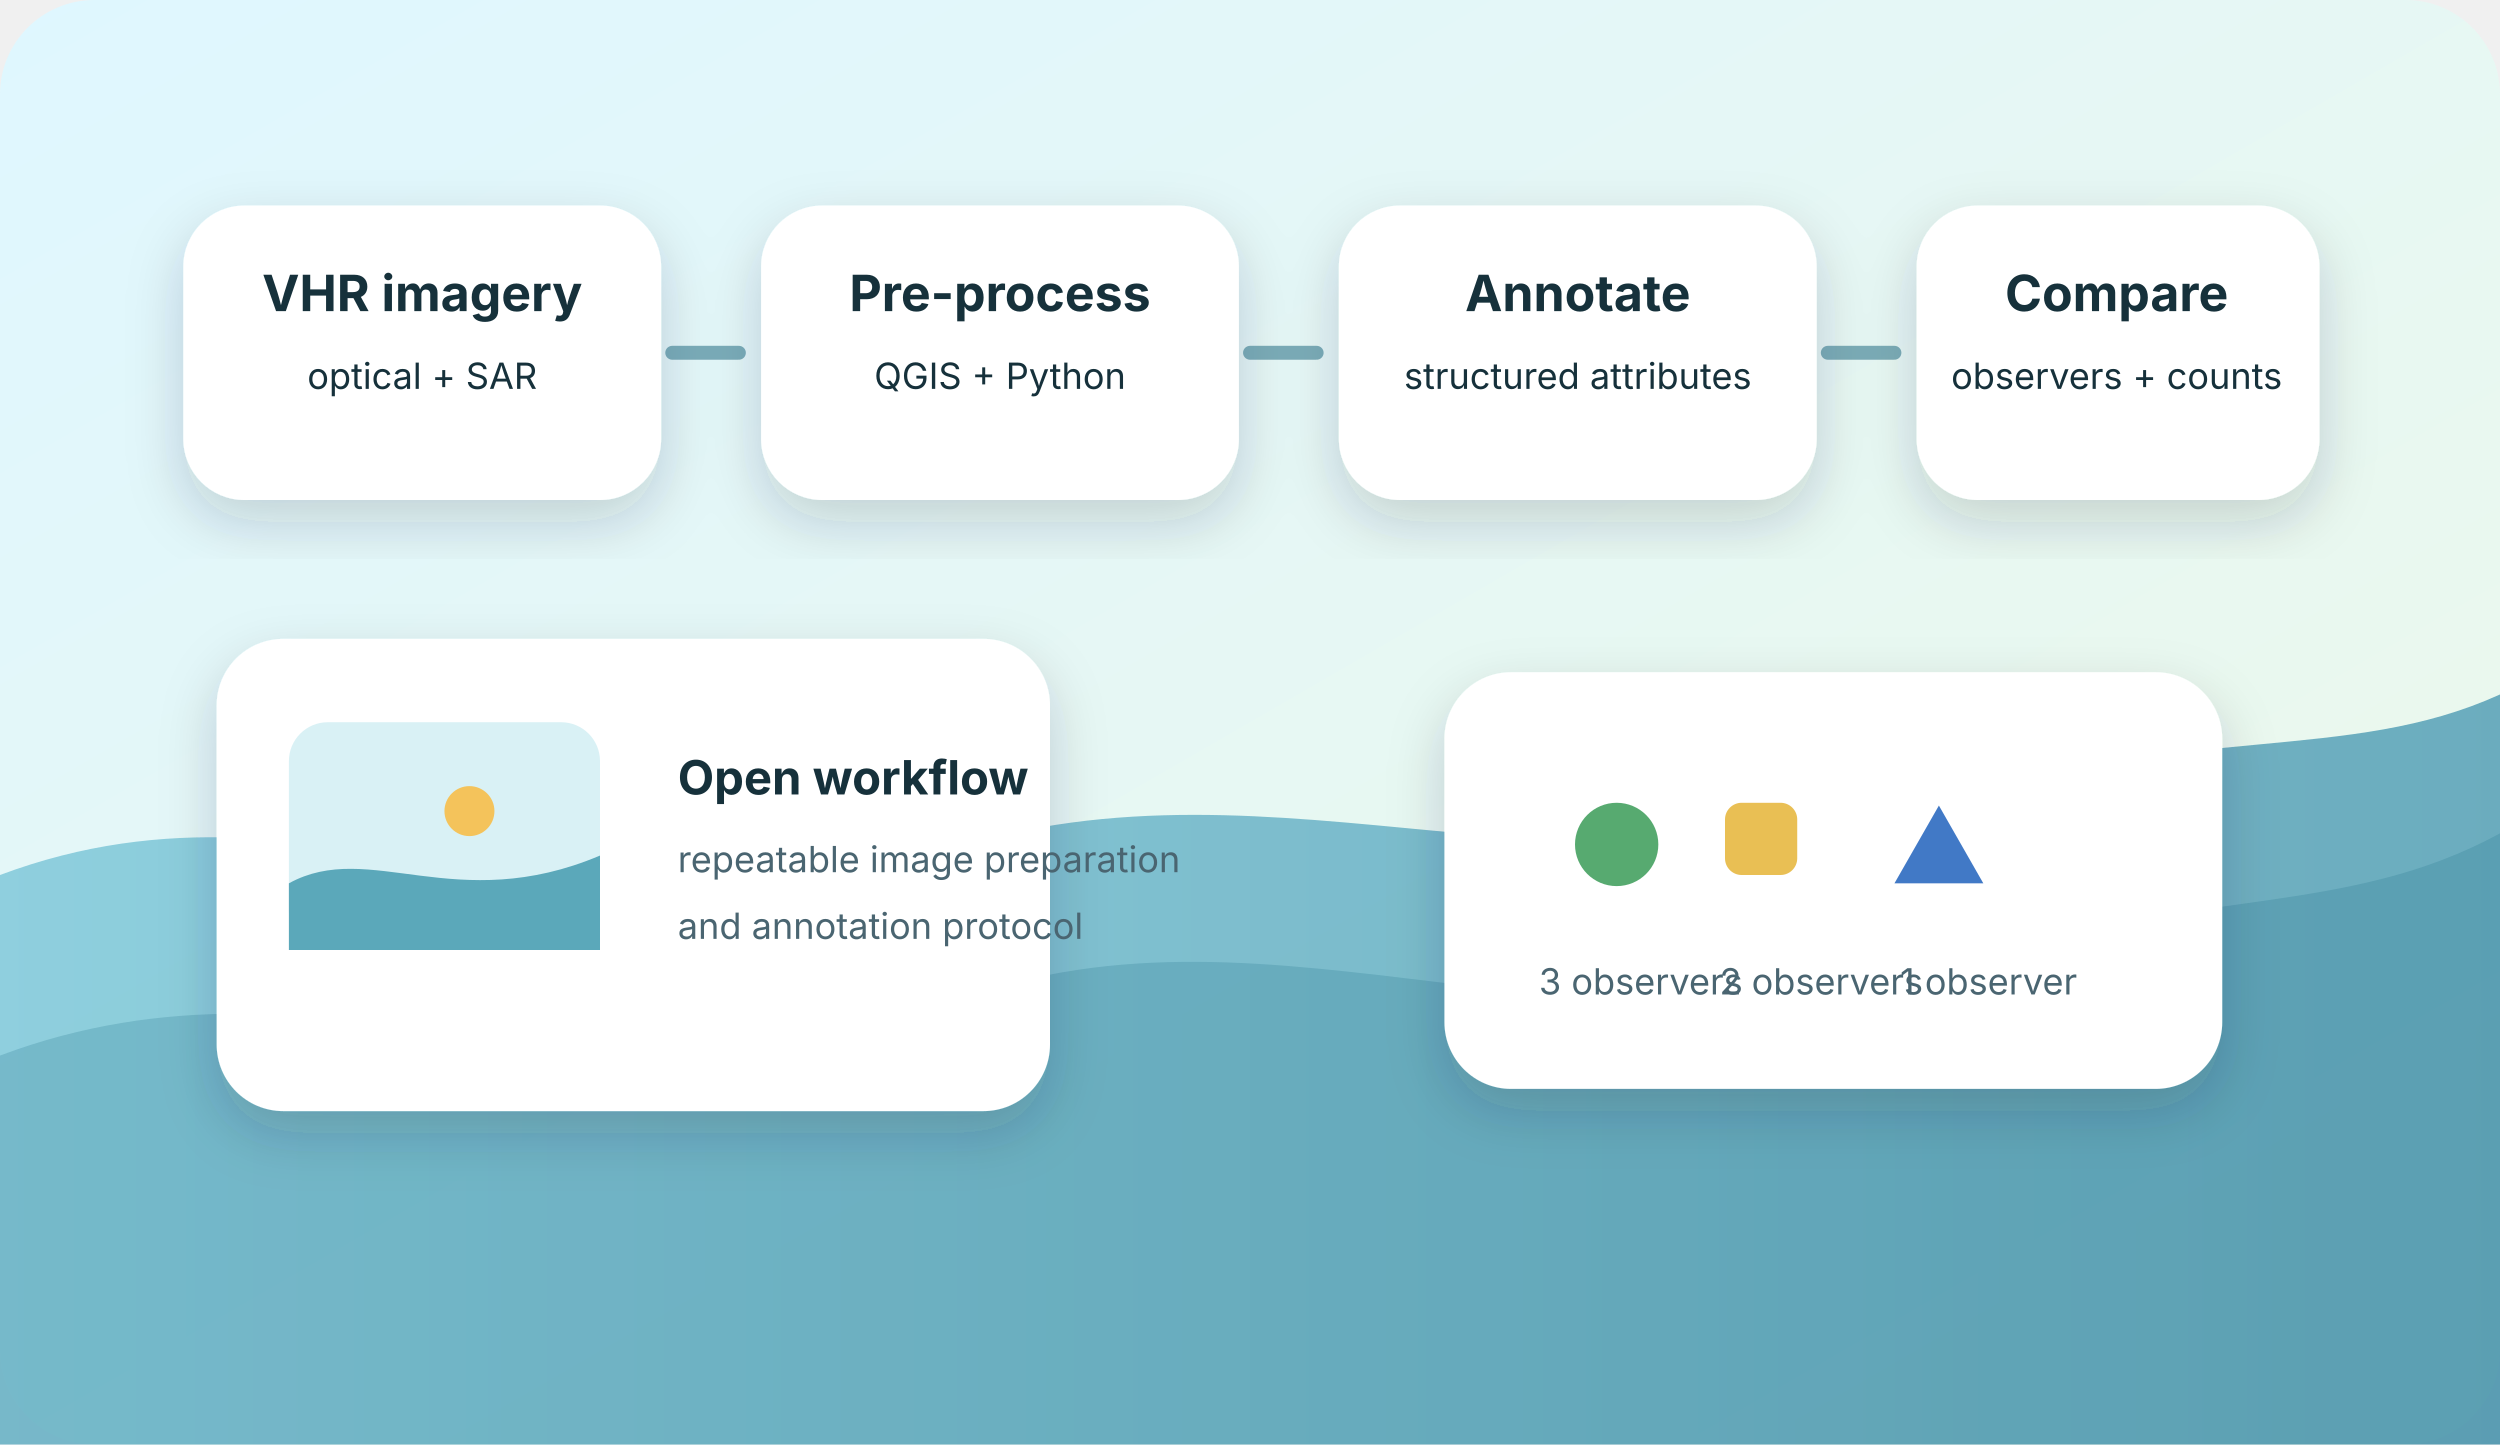
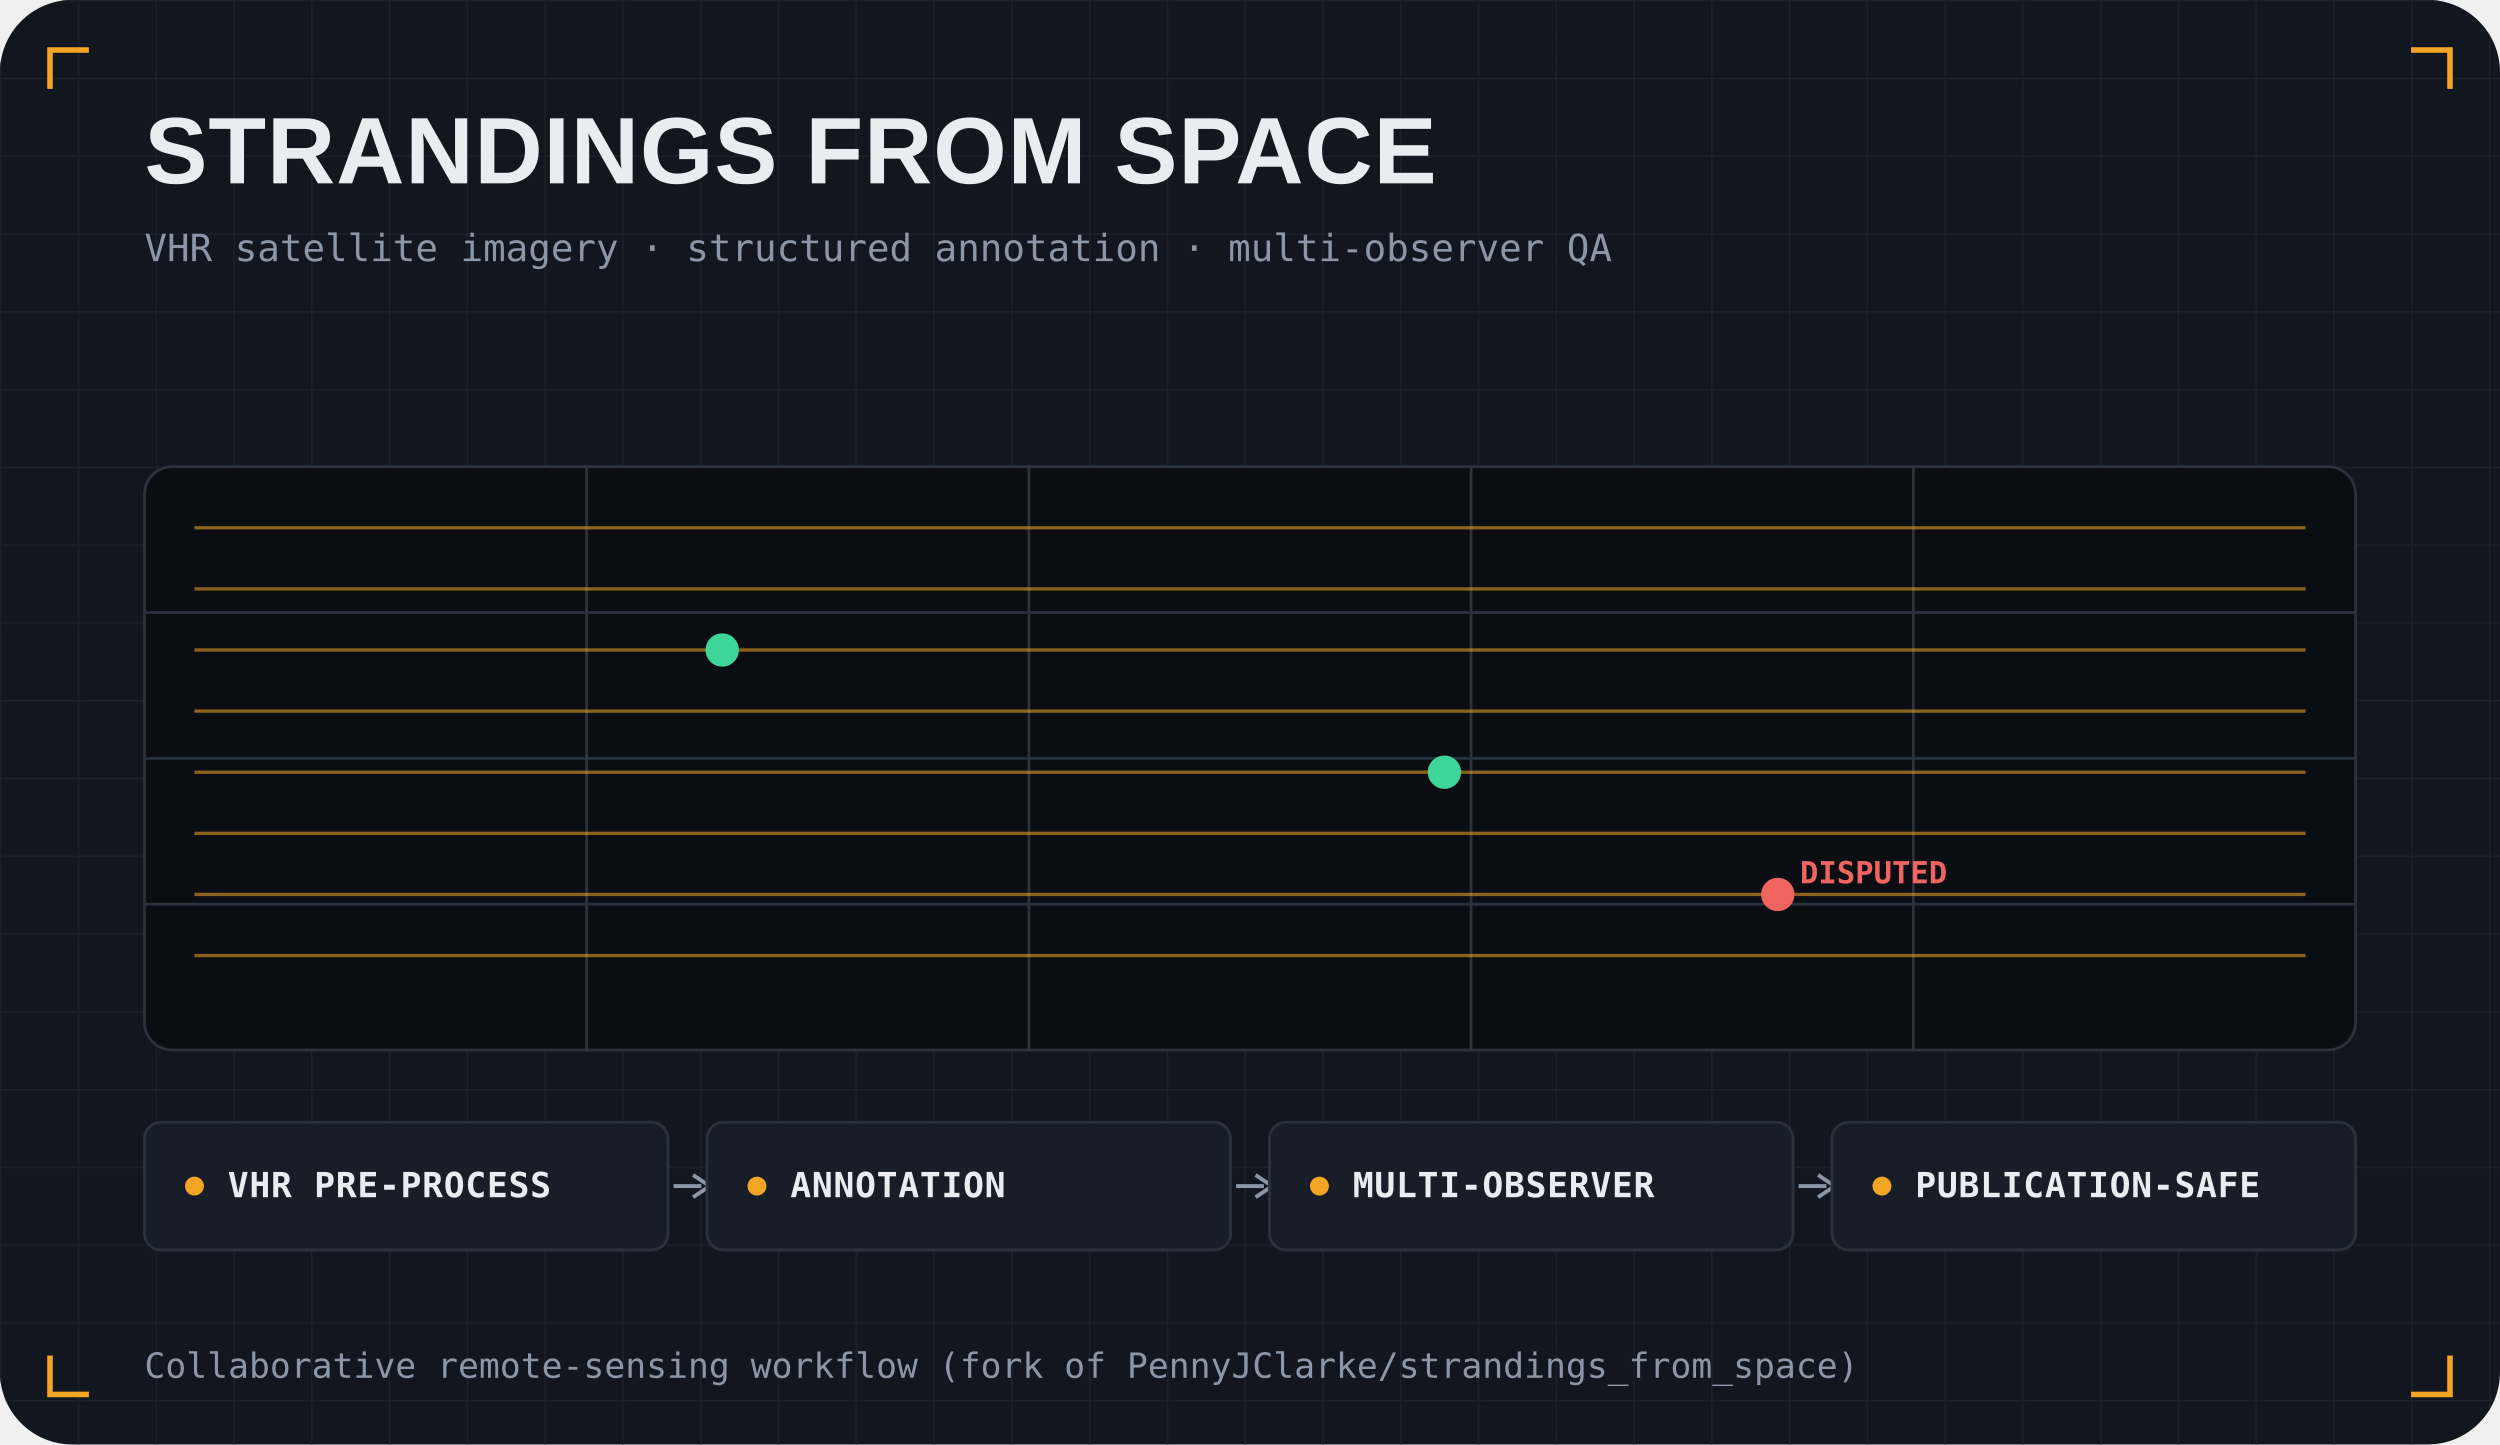
- <svg xmlns="http://www.w3.org/2000/svg" viewBox="0 0 900 520" role="img" aria-labelledby="title desc">
+ <svg xmlns="http://www.w3.org/2000/svg" viewBox="0 0 900 520" role="img" aria-labelledby="t d">
  <defs>
-     <linearGradient id="bg" x1="0" x2="1" y1="0" y2="1">
-       <stop offset="0" stop-color="#dff7ff" />
-       <stop offset="1" stop-color="#eef8e8" />
-     </linearGradient>
-     <linearGradient id="sea" x1="0" x2="1">
-       <stop offset="0" stop-color="#7cc6d8" />
-       <stop offset="1" stop-color="#4f9bb3" />
-     </linearGradient>
-     <filter id="shadow" x="-20%" y="-20%" width="140%" height="140%">
-       <feDropShadow dx="0" dy="8" stdDeviation="10" flood-color="#1d3340" flood-opacity="0.18" />
-     </filter>
+     <pattern id="grid" width="28" height="28" patternUnits="userSpaceOnUse">
+       <path d="M28 0 H0 V28" fill="none" stroke="#1b222b" stroke-width="1" />
+     </pattern>
  </defs>
-   <rect width="900" height="520" rx="34" fill="url(#bg)" />
-   <path d="M0 315 C120 270 210 355 330 310 C450 265 560 330 690 290 C790 260 845 275 900 250 L900 520 L0 520 Z" fill="url(#sea)" opacity="0.82" />
-   <path d="M0 380 C120 335 210 410 345 360 C460 318 570 390 710 345 C790 320 845 330 900 300 L900 520 L0 520 Z" fill="#24758d" opacity="0.24" />
-   <g filter="url(#shadow)">
-     <rect x="66" y="74" width="172" height="106" rx="22" fill="#ffffff" />
-     <rect x="274" y="74" width="172" height="106" rx="22" fill="#ffffff" />
-     <rect x="482" y="74" width="172" height="106" rx="22" fill="#ffffff" />
-     <rect x="690" y="74" width="145" height="106" rx="22" fill="#ffffff" />
+   <rect width="900" height="520" rx="26" fill="#12171f" />
+   <rect width="900" height="520" rx="26" fill="url(#grid)" />
+   <g stroke="#f5a524" stroke-width="2" fill="none">
+     <path d="M18 32 V18 H32" />
+     <path d="M868 18 H882 V32" />
+     <path d="M882 488 V502 H868" />
+     <path d="M32 502 H18 V488" />
  </g>
-   <g font-family="Inter, Arial, sans-serif" fill="#16313b">
-     <text x="152" y="112" text-anchor="middle" font-size="18" font-weight="700">VHR imagery</text>
-     <text x="152" y="140" text-anchor="middle" font-size="13">optical + SAR</text>
-     <text x="360" y="112" text-anchor="middle" font-size="18" font-weight="700">Pre-process</text>
-     <text x="360" y="140" text-anchor="middle" font-size="13">QGIS + Python</text>
-     <text x="568" y="112" text-anchor="middle" font-size="18" font-weight="700">Annotate</text>
-     <text x="568" y="140" text-anchor="middle" font-size="13">structured attributes</text>
-     <text x="762" y="112" text-anchor="middle" font-size="18" font-weight="700">Compare</text>
-     <text x="762" y="140" text-anchor="middle" font-size="13">observers + counts</text>
-   </g>
-   <g stroke="#236b81" stroke-width="5" stroke-linecap="round" opacity="0.55">
-     <path d="M242 127 H266" />
-     <path d="M450 127 H474" />
-     <path d="M658 127 H682" />
-   </g>
-   <g transform="translate(78 230)">
-     <rect x="0" y="0" width="300" height="170" rx="24" fill="#fff" filter="url(#shadow)" />
-     <rect x="26" y="30" width="112" height="82" rx="14" fill="#d9f1f5" />
-     <path d="M26 88 C55 72 86 100 138 78 L138 112 L26 112 Z" fill="#5ba8ba" />
-     <circle cx="91" cy="62" r="9" fill="#f4c35b" />
-     <text x="166" y="56" font-family="Inter, Arial" font-size="17" font-weight="700" fill="#16313b">Open workflow</text>
-     <text x="166" y="84" font-family="Inter, Arial" font-size="13" fill="#4a6571">repeatable image preparation</text>
-     <text x="166" y="108" font-family="Inter, Arial" font-size="13" fill="#4a6571">and annotation protocol</text>
-   </g>
-   <g transform="translate(520 242)">
-     <rect x="0" y="0" width="280" height="150" rx="24" fill="#fff" filter="url(#shadow)" />
-     <circle cx="62" cy="62" r="15" fill="#57aa70" />
-     <rect x="101" y="47" width="26" height="26" rx="6" fill="#e9bf54" />
-     <path d="M162 76 l16 -28 l16 28 z" fill="#4179c6" />
-     <text x="34" y="116" font-family="Inter, Arial" font-size="13" fill="#4a6571">3 observers</text>
-     <text x="99" y="116" font-family="Inter, Arial" font-size="13" fill="#4a6571">2 observers</text>
-     <text x="164" y="116" font-family="Inter, Arial" font-size="13" fill="#4a6571">1 observer</text>
-   </g>
+   <text x="52" y="66" fill="#e9edf2" font-family="Arial Narrow,Arial,sans-serif" font-size="34" font-weight="700" letter-spacing="0.01em">STRANDINGS FROM SPACE</text>
+   <text x="52" y="94" fill="#8b97a6" font-family="Consolas,SFMono-Regular,monospace" font-size="13.5">VHR satellite imagery · structured annotation · multi-observer QA</text>
+   <rect x="52" y="168" width="796" height="210" rx="10" fill="#0a0e13" stroke="#2a323d" />
+   <line x1="52" y1="220.5" x2="848" y2="220.5" stroke="#2a323d" stroke-width="1" />
+   <line x1="52" y1="273.0" x2="848" y2="273.0" stroke="#2a323d" stroke-width="1" />
+   <line x1="52" y1="325.5" x2="848" y2="325.5" stroke="#2a323d" stroke-width="1" />
+   <line x1="211.2" y1="168" x2="211.2" y2="378" stroke="#2a323d" stroke-width="1" />
+   <line x1="370.4" y1="168" x2="370.4" y2="378" stroke="#2a323d" stroke-width="1" />
+   <line x1="529.6" y1="168" x2="529.6" y2="378" stroke="#2a323d" stroke-width="1" />
+   <line x1="688.8" y1="168" x2="688.8" y2="378" stroke="#2a323d" stroke-width="1" />
+   <line x1="70" y1="190" x2="830" y2="190" stroke="#f5a524" stroke-width="1.2" opacity="0.55" />
+   <line x1="70" y1="212" x2="830" y2="212" stroke="#f5a524" stroke-width="1.2" opacity="0.55" />
+   <line x1="70" y1="234" x2="830" y2="234" stroke="#f5a524" stroke-width="1.2" opacity="0.55" />
+   <line x1="70" y1="256" x2="830" y2="256" stroke="#f5a524" stroke-width="1.2" opacity="0.55" />
+   <line x1="70" y1="278" x2="830" y2="278" stroke="#f5a524" stroke-width="1.2" opacity="0.55" />
+   <line x1="70" y1="300" x2="830" y2="300" stroke="#f5a524" stroke-width="1.2" opacity="0.55" />
+   <line x1="70" y1="322" x2="830" y2="322" stroke="#f5a524" stroke-width="1.2" opacity="0.55" />
+   <line x1="70" y1="344" x2="830" y2="344" stroke="#f5a524" stroke-width="1.2" opacity="0.55" />
+   <circle cx="260" cy="234" r="6" fill="#3ed598" />
+   <circle cx="520" cy="278" r="6" fill="#3ed598" />
+   <circle cx="640" cy="322" r="6" fill="#ef6461" />
+   <text x="648" y="318" fill="#ef6461" font-family="Consolas,monospace" font-size="11" font-weight="700">DISPUTED</text>
+   <rect x="52.0" y="404" width="188.5" height="46" rx="6" fill="#171e27" stroke="#2a323d" />
+   <circle cx="70.0" cy="427" r="3.4" fill="#f5a524" />
+   <text x="82.0" y="431" fill="#e9edf2" font-family="Consolas,SFMono-Regular,monospace" font-size="12.5" font-weight="700" letter-spacing="0.02em">VHR PRE-PROCESS</text>
+   <path d="M242.5 427 h10 M249.5 423 l6 4 l-6 4" stroke="#8b97a6" stroke-width="1.4" fill="none" />
+   <rect x="254.5" y="404" width="188.5" height="46" rx="6" fill="#171e27" stroke="#2a323d" />
+   <circle cx="272.5" cy="427" r="3.4" fill="#f5a524" />
+   <text x="284.5" y="431" fill="#e9edf2" font-family="Consolas,SFMono-Regular,monospace" font-size="12.5" font-weight="700" letter-spacing="0.02em">ANNOTATION</text>
+   <path d="M445.0 427 h10 M452.0 423 l6 4 l-6 4" stroke="#8b97a6" stroke-width="1.4" fill="none" />
+   <rect x="457.0" y="404" width="188.5" height="46" rx="6" fill="#171e27" stroke="#2a323d" />
+   <circle cx="475.0" cy="427" r="3.4" fill="#f5a524" />
+   <text x="487.0" y="431" fill="#e9edf2" font-family="Consolas,SFMono-Regular,monospace" font-size="12.5" font-weight="700" letter-spacing="0.02em">MULTI-OBSERVER</text>
+   <path d="M647.5 427 h10 M654.5 423 l6 4 l-6 4" stroke="#8b97a6" stroke-width="1.4" fill="none" />
+   <rect x="659.5" y="404" width="188.5" height="46" rx="6" fill="#171e27" stroke="#2a323d" />
+   <circle cx="677.5" cy="427" r="3.4" fill="#f5a524" />
+   <text x="689.5" y="431" fill="#e9edf2" font-family="Consolas,SFMono-Regular,monospace" font-size="12.5" font-weight="700" letter-spacing="0.02em">PUBLICATION-SAFE</text>
+   <text x="52" y="496" fill="#8b97a6" font-family="Consolas,SFMono-Regular,monospace" font-size="12.5">Collaborative remote-sensing workflow (fork of PennyJClarke/strandings_from_space)</text>
</svg>
